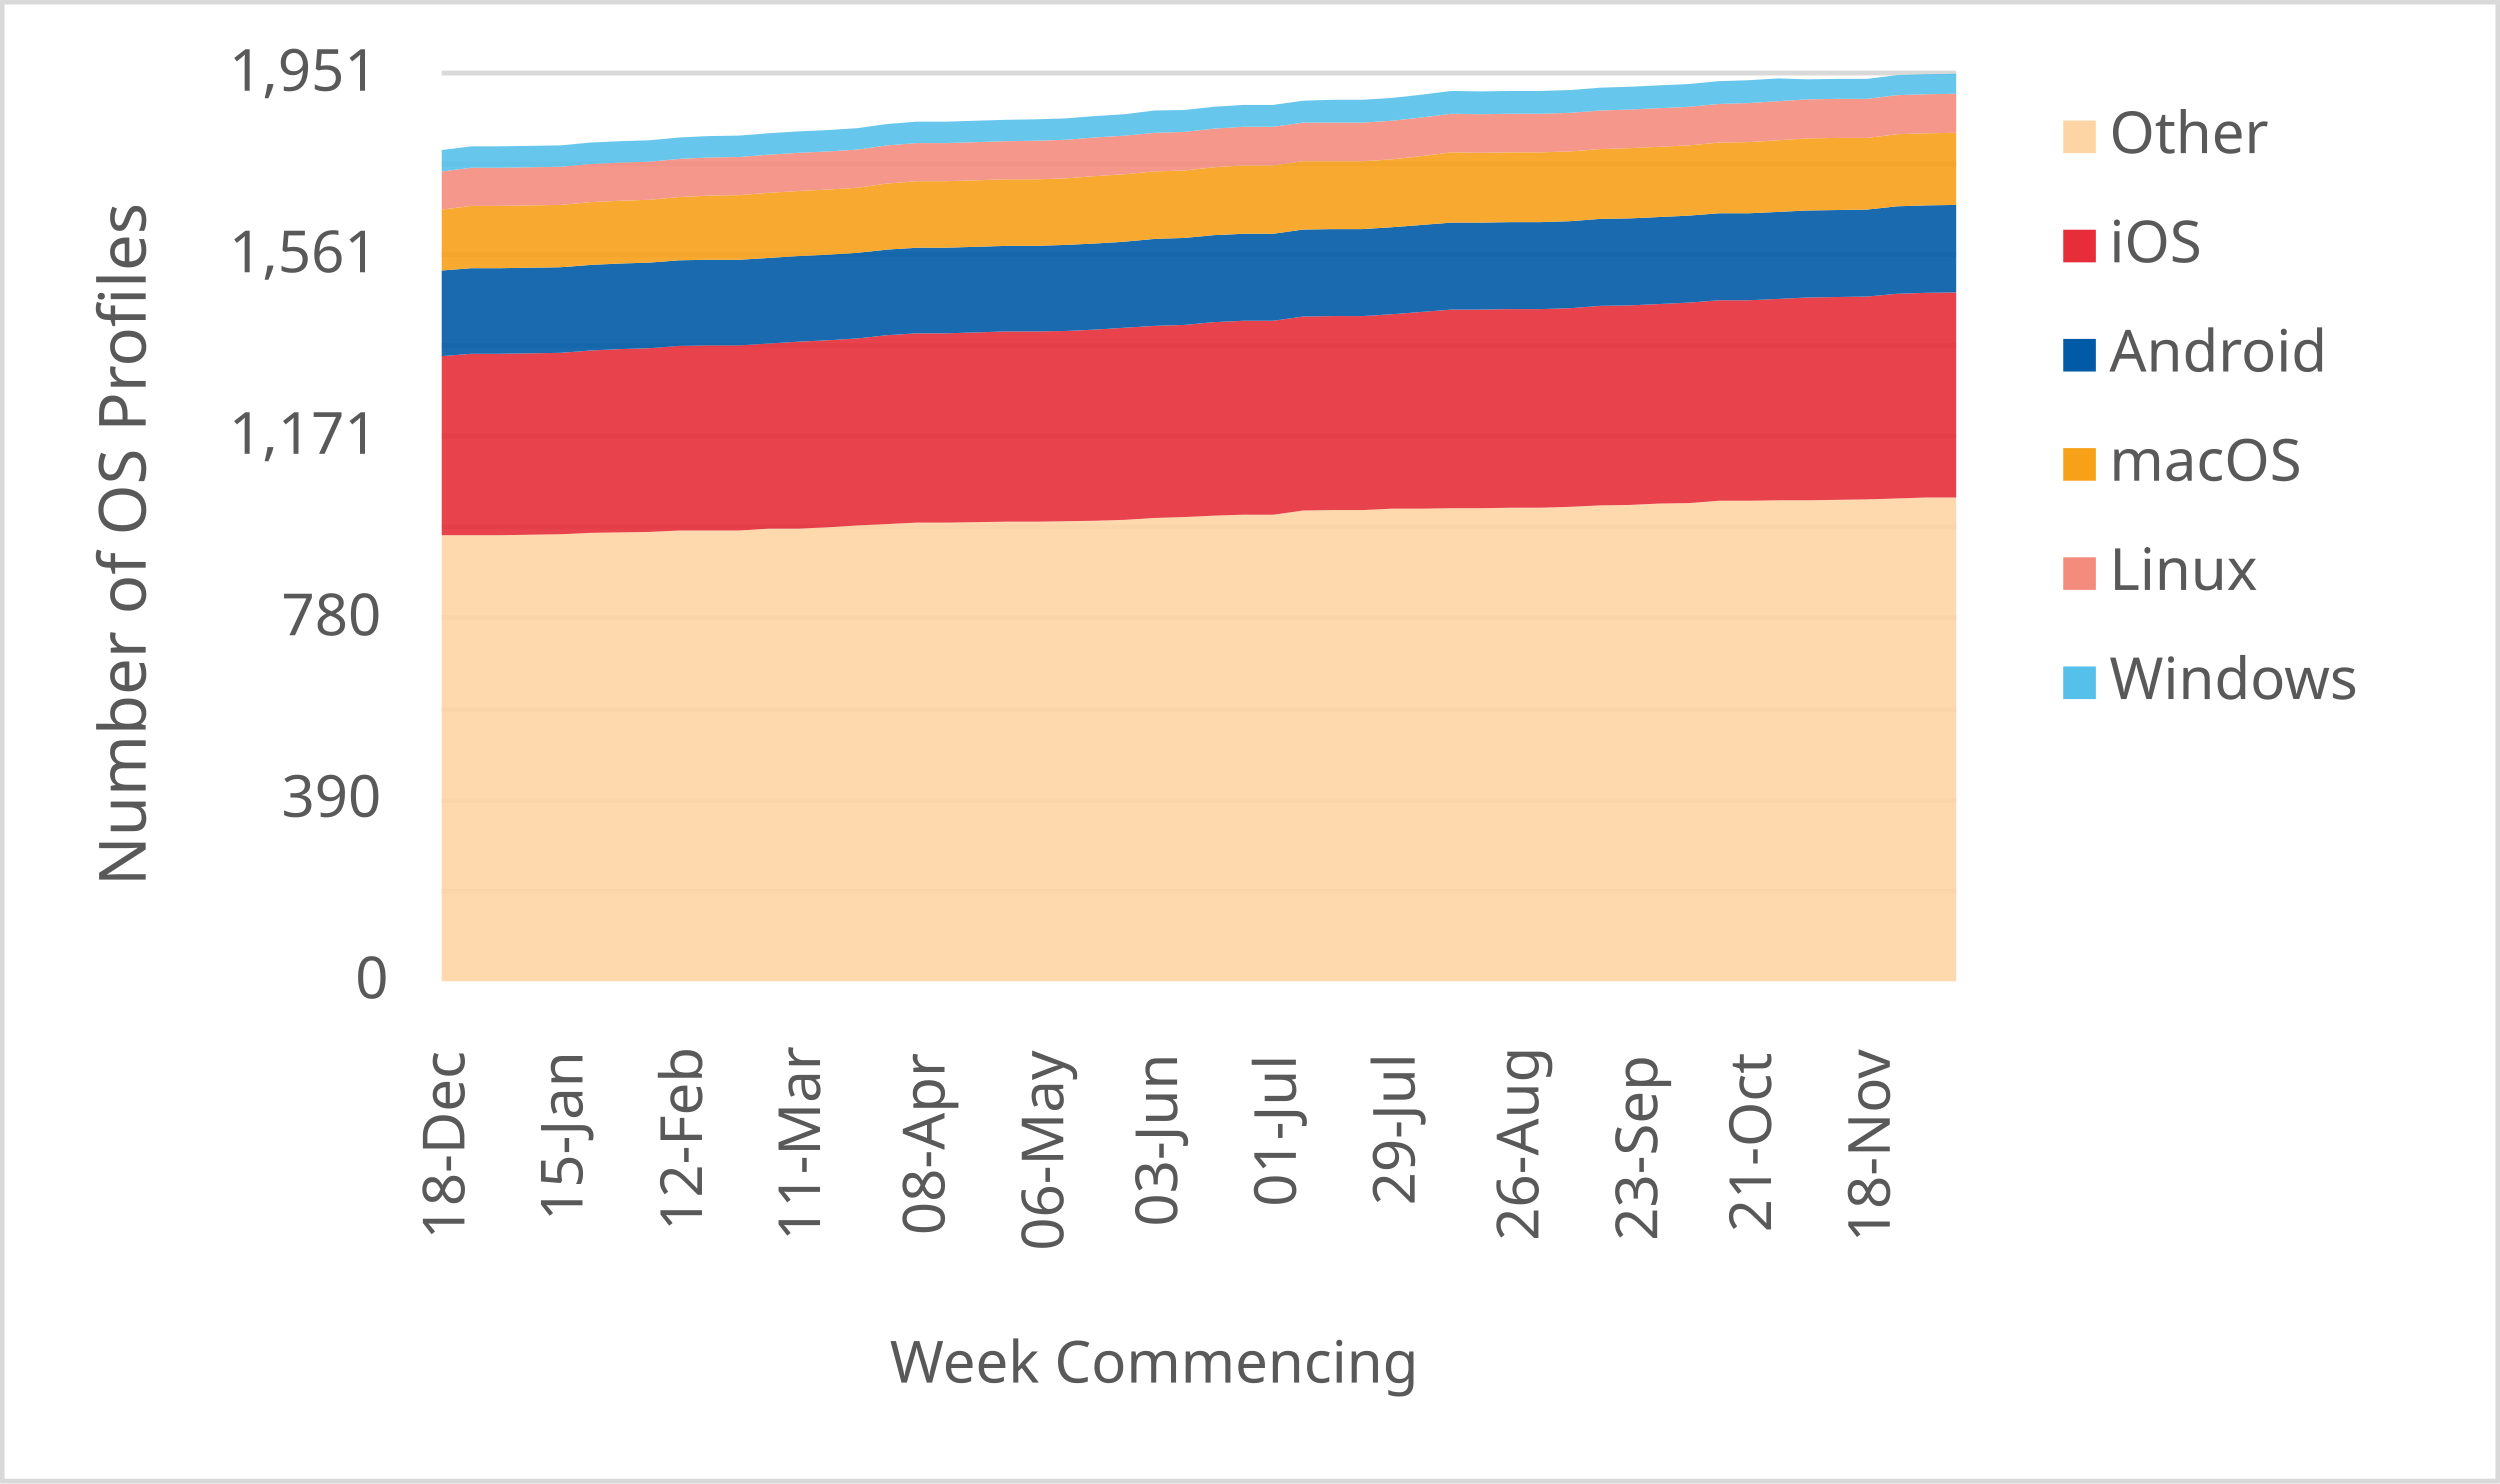
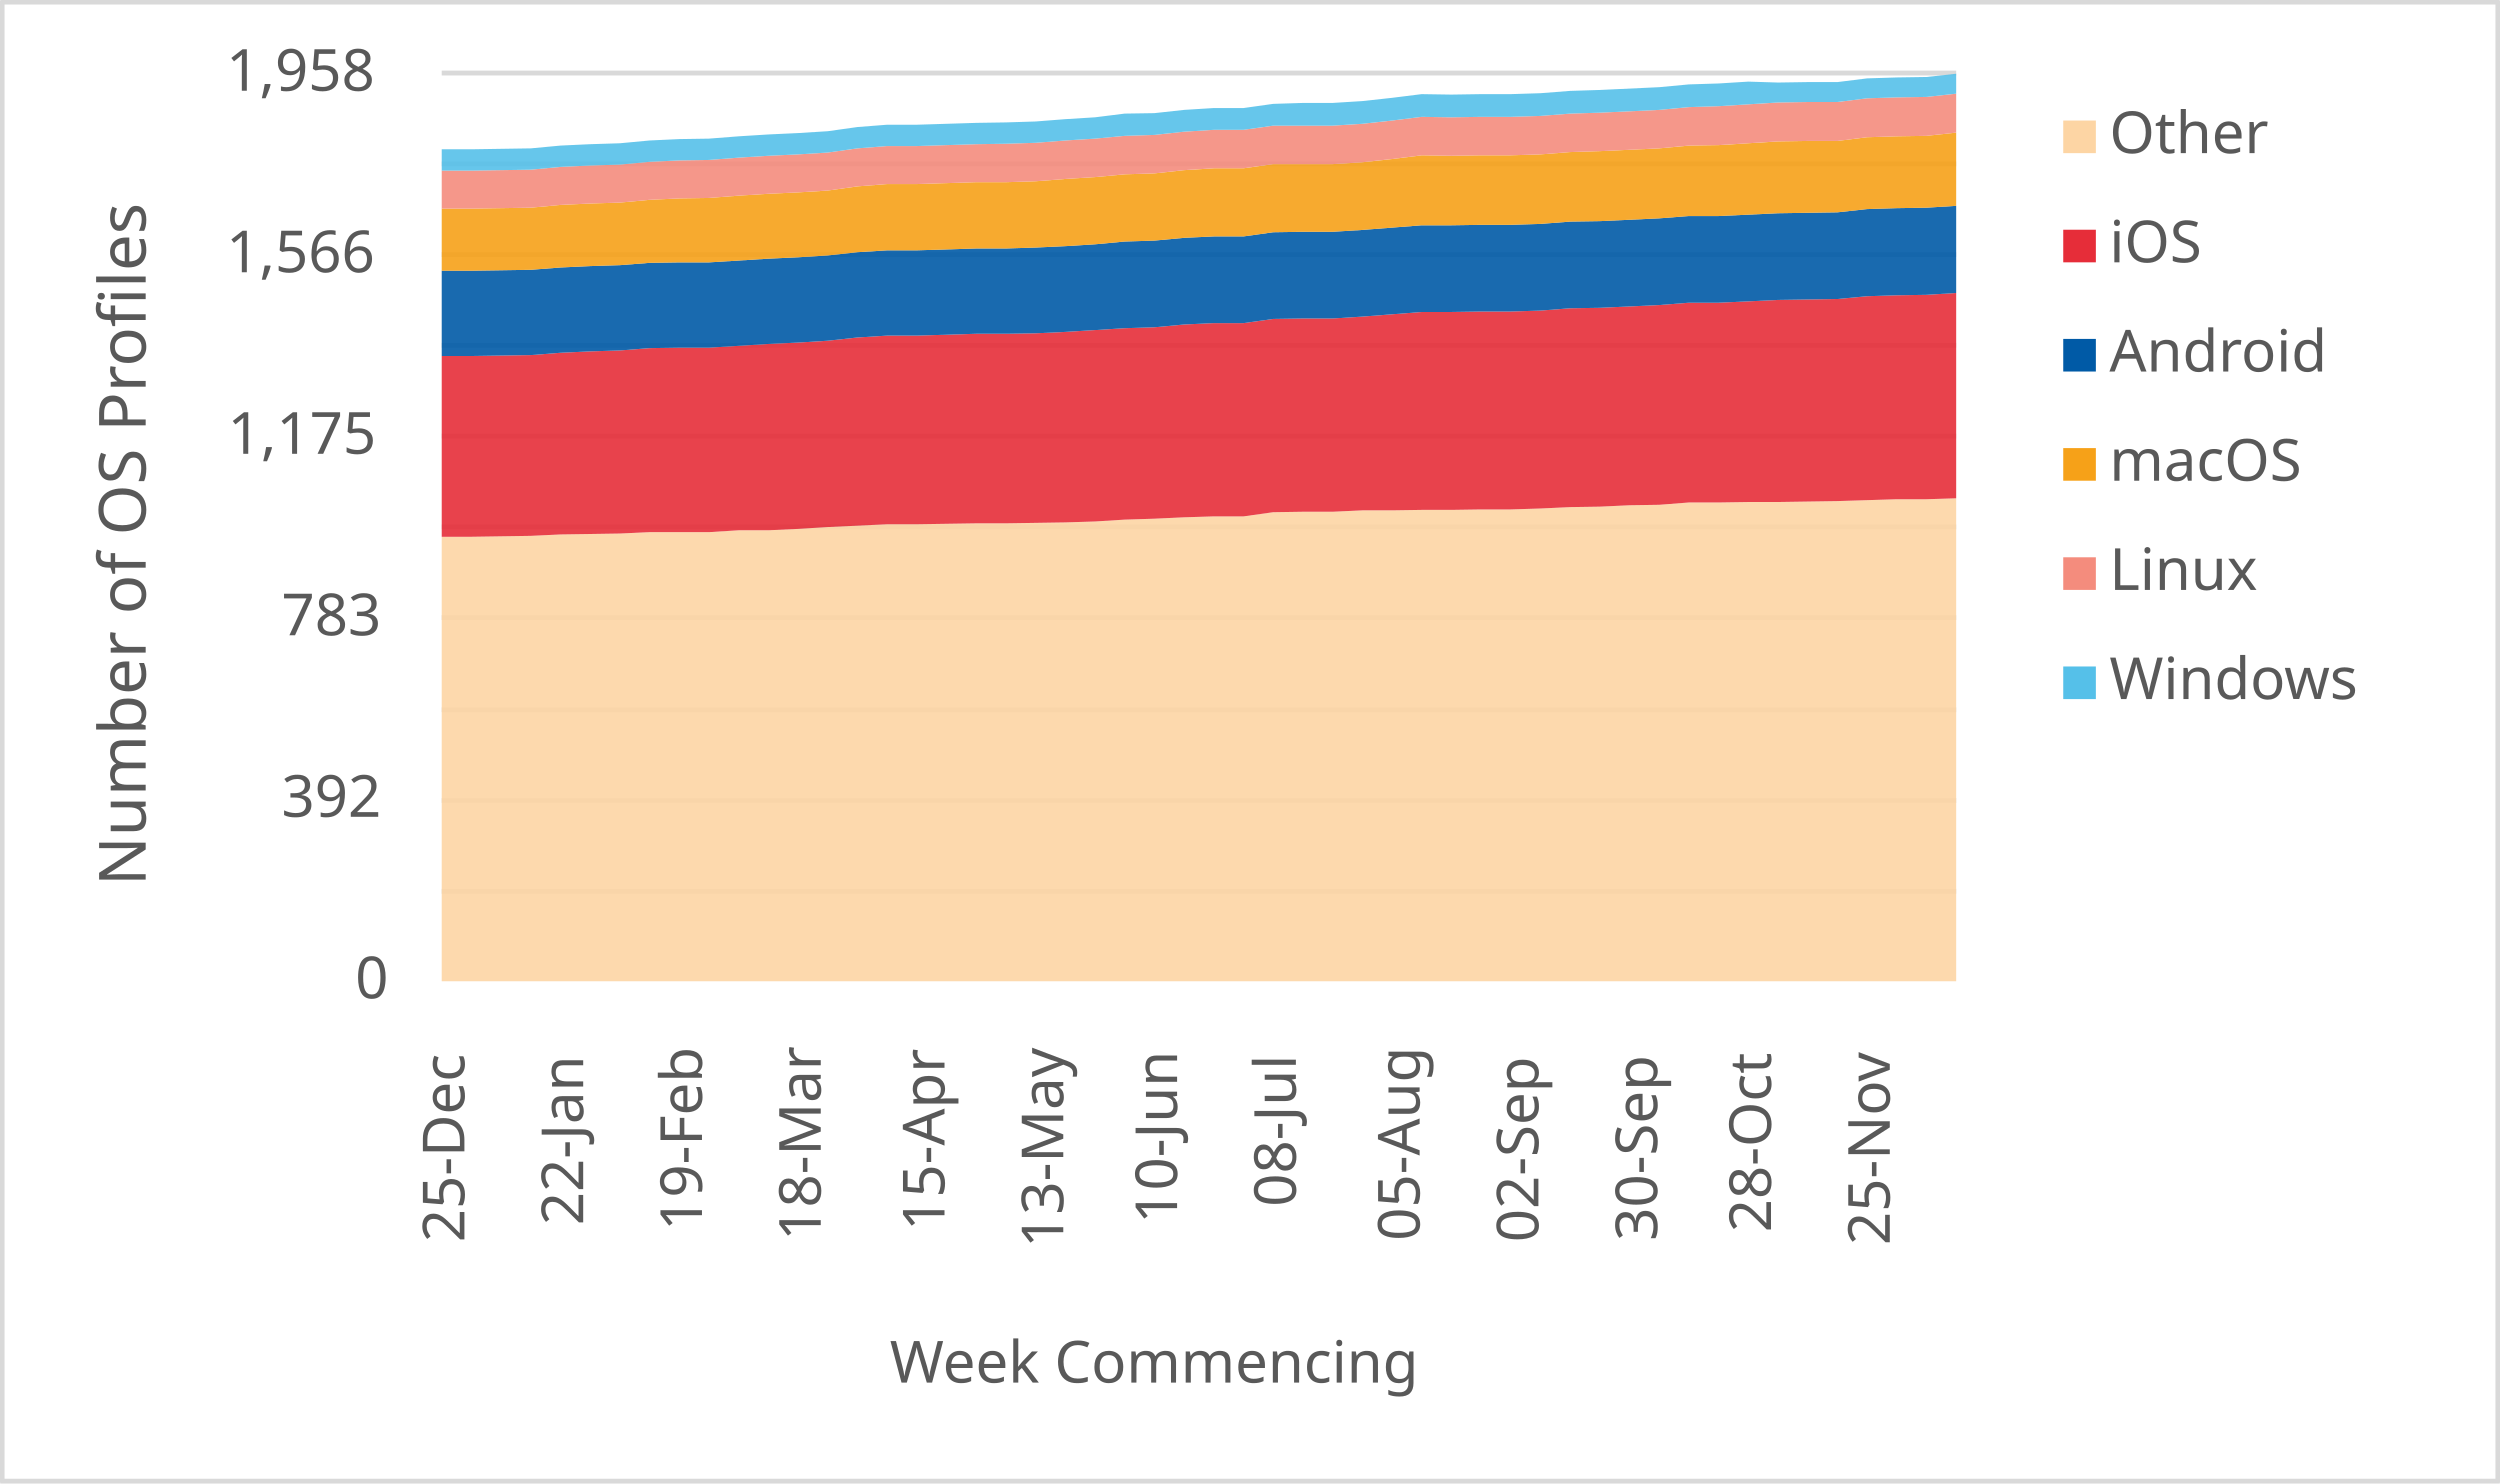
<svg xmlns="http://www.w3.org/2000/svg" width="1763" height="1046" xml:space="preserve" overflow="hidden">
  <defs>
    <clipPath id="clip0">
      <rect x="2917" y="346" width="1763" height="1046" />
    </clipPath>
  </defs>
  <g clip-path="url(#clip0)" transform="translate(-2917 -346)">
    <rect x="2918" y="347" width="1760" height="1043" fill="#FFFFFF" />
    <g>
      <path d="    M3228.5 974.532 4296.5 974.532    M3228.5 910.53 4296.5 910.53    M3228.5 846.528 4296.5 846.528    M3228.5 781.526 4296.5 781.526    M3228.5 717.524 4296.5 717.524    M3228.5 653.522 4296.5 653.522    M3228.5 589.52 4296.5 589.52    M3228.5 525.517 4296.5 525.517    M3228.5 461.515 4296.5 461.515    M3228.5 397.5 4296.5 397.5" stroke="#D9D9D9" stroke-width="3.438" stroke-linejoin="round" stroke-miterlimit="10" fill="none" />
    </g>
    <g>
      <path d="M 1038.5 4296.5 1038.5" stroke="#D9D9D9" stroke-width="3.438" stroke-linejoin="round" stroke-miterlimit="10" fill="none" fill-rule="evenodd" />
    </g>
    <g>
-       <text fill="#595959" font-family="Verdana,sans-serif" font-weight="400" font-size="41" transform="matrix(6.12323e-17 -1 1 6.12323e-17 3244.5 1220)">18-Dec</text>
+       <text fill="#595959" font-family="Verdana,sans-serif" font-weight="400" font-size="41" transform="matrix(6.12323e-17 -1 1 6.12323e-17 3244.5 1222)">25-Dec</text>
    </g>
    <g>
-       <text fill="#595959" font-family="Verdana,sans-serif" font-weight="400" font-size="41" transform="matrix(6.12323e-17 -1 1 6.12323e-17 3327.765 1207)">15-Jan</text>
+       <text fill="#595959" font-family="Verdana,sans-serif" font-weight="400" font-size="41" transform="matrix(6.12323e-17 -1 1 6.12323e-17 3328.265 1210)">22-Jan</text>
    </g>
    <g>
-       <text fill="#595959" font-family="Verdana,sans-serif" font-weight="400" font-size="41" transform="matrix(6.12323e-17 -1 1 6.12323e-17 3412.029 1214)">12-Feb</text>
+       <text fill="#595959" font-family="Verdana,sans-serif" font-weight="400" font-size="41" transform="matrix(6.12323e-17 -1 1 6.12323e-17 3412.029 1214)">19-Feb</text>
    </g>
    <g>
-       <text fill="#595959" font-family="Verdana,sans-serif" font-weight="400" font-size="41" transform="matrix(6.12323e-17 -1 1 6.12323e-17 3495.294 1221)">11-Mar</text>
+       <text fill="#595959" font-family="Verdana,sans-serif" font-weight="400" font-size="41" transform="matrix(6.12323e-17 -1 1 6.12323e-17 3495.794 1221)">18-Mar</text>
    </g>
    <g>
-       <text fill="#595959" font-family="Verdana,sans-serif" font-weight="400" font-size="41" transform="matrix(6.12323e-17 -1 1 6.12323e-17 3583.059 1217)">08-Apr</text>
+       <text fill="#595959" font-family="Verdana,sans-serif" font-weight="400" font-size="41" transform="matrix(6.12323e-17 -1 1 6.12323e-17 3583.059 1214)">15-Apr</text>
    </g>
    <g>
-       <text fill="#595959" font-family="Verdana,sans-serif" font-weight="400" font-size="41" transform="matrix(6.12323e-17 -1 1 6.12323e-17 3666.824 1228)">06-May</text>
+       <text fill="#595959" font-family="Verdana,sans-serif" font-weight="400" font-size="41" transform="matrix(6.12323e-17 -1 1 6.12323e-17 3666.824 1226)">13-May</text>
    </g>
    <g>
-       <text fill="#595959" font-family="Verdana,sans-serif" font-weight="400" font-size="41" transform="matrix(6.12323e-17 -1 1 6.12323e-17 3747.088 1211)">03-Jun</text>
+       <text fill="#595959" font-family="Verdana,sans-serif" font-weight="400" font-size="41" transform="matrix(6.12323e-17 -1 1 6.12323e-17 3747.088 1209)">10-Jun</text>
    </g>
    <g>
-       <text fill="#595959" font-family="Verdana,sans-serif" font-weight="400" font-size="41" transform="matrix(6.12323e-17 -1 1 6.12323e-17 3830.853 1197)">01-Jul</text>
+       <text fill="#595959" font-family="Verdana,sans-serif" font-weight="400" font-size="41" transform="matrix(6.12323e-17 -1 1 6.12323e-17 3830.853 1197)">08-Jul</text>
    </g>
    <g>
-       <text fill="#595959" font-family="Verdana,sans-serif" font-weight="400" font-size="41" transform="matrix(6.12323e-17 -1 1 6.12323e-17 3914.618 1196)">29-Jul</text>
+       <text fill="#595959" font-family="Verdana,sans-serif" font-weight="400" font-size="41" transform="matrix(6.12323e-17 -1 1 6.12323e-17 3918.118 1221)">05-Aug</text>
    </g>
    <g>
-       <text fill="#595959" font-family="Verdana,sans-serif" font-weight="400" font-size="41" transform="matrix(6.12323e-17 -1 1 6.12323e-17 4001.882 1221)">26-Aug</text>
+       <text fill="#595959" font-family="Verdana,sans-serif" font-weight="400" font-size="41" transform="matrix(6.12323e-17 -1 1 6.12323e-17 4001.882 1222)">02-Sep</text>
    </g>
    <g>
-       <text fill="#595959" font-family="Verdana,sans-serif" font-weight="400" font-size="41" transform="matrix(6.12323e-17 -1 1 6.12323e-17 4085.647 1221)">23-Sep</text>
+       <text fill="#595959" font-family="Verdana,sans-serif" font-weight="400" font-size="41" transform="matrix(6.12323e-17 -1 1 6.12323e-17 4085.647 1221)">30-Sep</text>
    </g>
    <g>
-       <text fill="#595959" font-family="Verdana,sans-serif" font-weight="400" font-size="41" transform="matrix(6.12323e-17 -1 1 6.12323e-17 4165.912 1215)">21-Oct</text>
+       <text fill="#595959" font-family="Verdana,sans-serif" font-weight="400" font-size="41" transform="matrix(6.12323e-17 -1 1 6.12323e-17 4165.912 1215)">28-Oct</text>
    </g>
    <g>
-       <text fill="#595959" font-family="Verdana,sans-serif" font-weight="400" font-size="41" transform="matrix(6.12323e-17 -1 1 6.12323e-17 4249.676 1222)">18-Nov</text>
+       <text fill="#595959" font-family="Verdana,sans-serif" font-weight="400" font-size="41" transform="matrix(6.12323e-17 -1 1 6.12323e-17 4249.676 1224)">25-Nov</text>
    </g>
    <g>
      <text fill="#595959" font-family="Verdana,sans-serif" font-weight="400" font-size="41" transform="matrix(1 0 0 1 3167.5 1050)">0</text>
    </g>
    <g>
-       <text fill="#595959" font-family="Verdana,sans-serif" font-weight="400" font-size="41" transform="matrix(1 0 0 1 3115.5 922)">390</text>
+       <text fill="#595959" font-family="Verdana,sans-serif" font-weight="400" font-size="41" transform="matrix(1 0 0 1 3115.5 922)">392</text>
    </g>
    <g>
-       <text fill="#595959" font-family="Verdana,sans-serif" font-weight="400" font-size="41" transform="matrix(1 0 0 1 3115.5 794)">780</text>
+       <text fill="#595959" font-family="Verdana,sans-serif" font-weight="400" font-size="41" transform="matrix(1 0 0 1 3115.5 794)">783</text>
    </g>
    <g>
-       <text fill="#595959" font-family="Verdana,sans-serif" font-weight="400" font-size="41" transform="matrix(1 0 0 1 3078.5 666)">1,171</text>
+       <text fill="#595959" font-family="Verdana,sans-serif" font-weight="400" font-size="41" transform="matrix(1 0 0 1 3077.5 666)">1,175</text>
    </g>
    <g>
-       <text fill="#595959" font-family="Verdana,sans-serif" font-weight="400" font-size="41" transform="matrix(1 0 0 1 3078.5 538)">1,561</text>
+       <text fill="#595959" font-family="Verdana,sans-serif" font-weight="400" font-size="41" transform="matrix(1 0 0 1 3076.5 538)">1,566</text>
    </g>
    <g>
-       <text fill="#595959" font-family="Verdana,sans-serif" font-weight="400" font-size="41" transform="matrix(1 0 0 1 3078.5 410)">1,951</text>
+       <text fill="#595959" font-family="Verdana,sans-serif" font-weight="400" font-size="41" transform="matrix(1 0 0 1 3076.5 410)">1,958</text>
    </g>
    <g>
      <text fill="#595959" font-family="Verdana,sans-serif" font-weight="400" font-size="41" transform="matrix(1 0 0 1 3544.5 1321)">Week Commencing</text>
    </g>
    <g>
      <text fill="#595959" font-family="Verdana,sans-serif" font-weight="400" font-size="46" transform="matrix(6.12323e-17 -1 1 6.12323e-17 3019.73 970.75)">Number of OS Profiles</text>
    </g>
    <rect x="2918.5" y="347.5" width="1760" height="1043" stroke="#D9D9D9" stroke-width="3.438" stroke-linejoin="round" stroke-miterlimit="10" fill="none" />
    <g>
-       <path d="M3228.5 1038 3249.441 1038 3270.382 1038 3291.324 1038 3312.265 1038 3333.206 1038 3354.147 1038 3375.088 1038 3396.029 1038 3416.971 1038 3437.912 1038 3458.853 1038 3479.794 1038 3500.735 1038 3521.676 1038 3542.618 1038 3563.559 1038 3584.5 1038 3605.441 1038 3626.382 1038 3647.324 1038 3668.265 1038 3689.206 1038 3710.147 1038 3731.088 1038 3752.029 1038 3772.971 1038 3793.912 1038 3814.853 1038 3835.794 1038 3856.735 1038 3877.676 1038 3898.618 1038 3919.559 1038 3940.5 1038 3961.441 1038 3982.382 1038 4003.324 1038 4024.265 1038 4045.206 1038 4066.147 1038 4087.088 1038 4108.029 1038 4128.971 1038 4149.912 1038 4170.853 1038 4191.794 1038 4212.735 1038 4233.676 1038 4254.618 1038 4275.559 1038 4296.5 1038 4296.5 696.842 4275.559 696.842 4254.618 697.498 4233.676 698.154 4212.735 698.482 4191.794 698.81 4170.853 698.81 4149.912 699.138 4128.971 699.138 4108.029 700.778 4087.088 701.106 4066.147 702.09 4045.206 702.418 4024.265 703.402 4003.324 704.058 3982.382 704.058 3961.441 704.386 3940.5 704.386 3919.559 704.715 3898.618 704.715 3877.676 705.699 3856.735 705.699 3835.794 706.027 3814.853 708.979 3793.912 708.979 3772.971 709.635 3752.029 710.619 3731.088 711.275 3710.147 712.587 3689.206 713.243 3668.265 713.572 3647.324 713.9 3626.382 713.9 3605.441 714.228 3584.5 714.556 3563.559 714.556 3542.618 715.54 3521.676 716.524 3500.735 717.836 3479.794 718.82 3458.853 718.82 3437.912 720.132 3416.971 720.132 3396.029 720.132 3375.088 721.116 3354.147 721.444 3333.206 721.772 3312.265 722.757 3291.324 723.085 3270.382 723.413 3249.441 723.413 3228.5 723.413 3228.5 1038Z" fill="#fdd5a4" opacity="0.9" />
+       <path d="M3228.5 1038 3249.441 1038 3270.382 1038 3291.324 1038 3312.265 1038 3333.206 1038 3354.147 1038 3375.088 1038 3396.029 1038 3416.971 1038 3437.912 1038 3458.853 1038 3479.794 1038 3500.735 1038 3521.676 1038 3542.618 1038 3563.559 1038 3584.5 1038 3605.441 1038 3626.382 1038 3647.324 1038 3668.265 1038 3689.206 1038 3710.147 1038 3731.088 1038 3752.029 1038 3772.971 1038 3793.912 1038 3814.853 1038 3835.794 1038 3856.735 1038 3877.676 1038 3898.618 1038 3919.559 1038 3940.5 1038 3961.441 1038 3982.382 1038 4003.324 1038 4024.265 1038 4045.206 1038 4066.147 1038 4087.088 1038 4108.029 1038 4128.971 1038 4149.912 1038 4170.853 1038 4191.794 1038 4212.735 1038 4233.676 1038 4254.618 1038 4275.559 1038 4296.5 1038 4296.5 697.408 4275.559 698.061 4254.618 698.061 4233.676 698.715 4212.735 699.369 4191.794 699.696 4170.853 700.022 4149.912 700.022 4128.971 700.349 4108.029 700.349 4087.088 701.984 4066.147 702.311 4045.206 703.291 4024.265 703.618 4003.324 704.599 3982.382 705.252 3961.441 705.252 3940.5 705.579 3919.559 705.579 3898.618 705.906 3877.676 705.906 3856.735 706.887 3835.794 706.887 3814.853 707.213 3793.912 710.155 3772.971 710.155 3752.029 710.809 3731.088 711.79 3710.147 712.443 3689.206 713.751 3668.265 714.404 3647.324 714.731 3626.382 715.058 3605.441 715.058 3584.5 715.385 3563.559 715.712 3542.618 715.712 3521.676 716.693 3500.735 717.673 3479.794 718.981 3458.853 719.961 3437.912 719.961 3416.971 721.269 3396.029 721.269 3375.088 721.269 3354.147 722.249 3333.206 722.576 3312.265 722.903 3291.324 723.884 3270.382 724.21 3249.441 724.537 3228.5 724.537 3228.5 1038Z" fill="#fdd5a4" opacity="0.9" />
    </g>
    <g>
-       <path d="M3228.5 723.413 3249.441 723.413 3270.382 723.413 3291.324 723.085 3312.265 722.757 3333.206 721.772 3354.147 721.444 3375.088 721.116 3396.029 720.132 3416.971 720.132 3437.912 720.132 3458.853 718.82 3479.794 718.82 3500.735 717.836 3521.676 716.524 3542.618 715.54 3563.559 714.556 3584.5 714.556 3605.441 714.228 3626.382 713.9 3647.324 713.9 3668.265 713.572 3689.206 713.243 3710.147 712.587 3731.088 711.275 3752.029 710.619 3772.971 709.635 3793.912 708.979 3814.853 708.979 3835.794 706.027 3856.735 705.699 3877.676 705.699 3898.618 704.715 3919.559 704.715 3940.5 704.386 3961.441 704.386 3982.382 704.058 4003.324 704.058 4024.265 703.402 4045.206 702.418 4066.147 702.09 4087.088 701.106 4108.029 700.778 4128.971 699.138 4149.912 699.138 4170.853 698.81 4191.794 698.81 4212.735 698.482 4233.676 698.154 4254.618 697.498 4275.559 696.842 4296.5 696.842 4296.5 552.177 4275.559 552.505 4254.618 553.161 4233.676 555.13 4212.735 555.458 4191.794 555.786 4170.853 556.77 4149.912 557.754 4128.971 557.754 4108.029 559.394 4087.088 560.378 4066.147 561.362 4045.206 561.69 4024.265 563.331 4003.324 563.987 3982.382 563.987 3961.441 564.315 3940.5 564.315 3919.559 565.955 3898.618 567.595 3877.676 568.907 3856.735 568.907 3835.794 569.235 3814.853 572.188 3793.912 572.188 3772.971 573.172 3752.029 575.14 3731.088 575.796 3710.147 577.108 3689.206 578.42 3668.265 579.404 3647.324 579.732 3626.382 579.732 3605.441 580.389 3584.5 581.045 3563.559 581.045 3542.618 582.357 3521.676 584.653 3500.735 585.965 3479.794 586.949 3458.853 588.261 3437.912 589.574 3416.971 589.574 3396.029 589.902 3375.088 591.542 3354.147 592.198 3333.206 593.182 3312.265 594.822 3291.324 595.15 3270.382 595.478 3249.441 595.478 3228.5 597.118 3228.5 723.413Z" fill="#e62d39" opacity="0.9" />
+       <path d="M3228.5 724.537 3249.441 724.537 3270.382 724.21 3291.324 723.884 3312.265 722.903 3333.206 722.576 3354.147 722.249 3375.088 721.269 3396.029 721.269 3416.971 721.269 3437.912 719.961 3458.853 719.961 3479.794 718.981 3500.735 717.673 3521.676 716.693 3542.618 715.712 3563.559 715.712 3584.5 715.385 3605.441 715.058 3626.382 715.058 3647.324 714.731 3668.265 714.404 3689.206 713.751 3710.147 712.443 3731.088 711.79 3752.029 710.809 3772.971 710.155 3793.912 710.155 3814.853 707.213 3835.794 706.887 3856.735 706.887 3877.676 705.906 3898.618 705.906 3919.559 705.579 3940.5 705.579 3961.441 705.252 3982.382 705.252 4003.324 704.599 4024.265 703.618 4045.206 703.291 4066.147 702.311 4087.088 701.984 4108.029 700.349 4128.971 700.349 4149.912 700.022 4170.853 700.022 4191.794 699.696 4212.735 699.369 4233.676 698.715 4254.618 698.061 4275.559 698.061 4296.5 697.408 4296.5 552.607 4275.559 553.914 4254.618 554.241 4233.676 554.895 4212.735 556.856 4191.794 557.183 4170.853 557.51 4149.912 558.49 4128.971 559.471 4108.029 559.471 4087.088 561.105 4066.147 562.086 4045.206 563.066 4024.265 563.393 4003.324 565.028 3982.382 565.681 3961.441 565.681 3940.5 566.008 3919.559 566.008 3898.618 567.642 3877.676 569.277 3856.735 570.584 3835.794 570.584 3814.853 570.911 3793.912 573.853 3772.971 573.853 3752.029 574.834 3731.088 576.795 3710.147 577.448 3689.206 578.756 3668.265 580.063 3647.324 581.044 3626.382 581.371 3605.441 581.371 3584.5 582.025 3563.559 582.678 3542.618 582.678 3521.676 583.986 3500.735 586.274 3479.794 587.581 3458.853 588.562 3437.912 589.869 3416.971 591.177 3396.029 591.177 3375.088 591.504 3354.147 593.138 3333.206 593.792 3312.265 594.772 3291.324 596.407 3270.382 596.733 3249.441 597.06 3228.5 597.06 3228.5 724.537Z" fill="#e62d39" opacity="0.9" />
    </g>
    <g>
-       <path d="M3228.5 597.118 3249.441 595.478 3270.382 595.478 3291.324 595.15 3312.265 594.822 3333.206 593.182 3354.147 592.198 3375.088 591.542 3396.029 589.902 3416.971 589.574 3437.912 589.574 3458.853 588.261 3479.794 586.949 3500.735 585.965 3521.676 584.653 3542.618 582.357 3563.559 581.045 3584.5 581.045 3605.441 580.389 3626.382 579.732 3647.324 579.732 3668.265 579.404 3689.206 578.42 3710.147 577.108 3731.088 575.796 3752.029 575.14 3772.971 573.172 3793.912 572.188 3814.853 572.188 3835.794 569.235 3856.735 568.907 3877.676 568.907 3898.618 567.595 3919.559 565.955 3940.5 564.315 3961.441 564.315 3982.382 563.987 4003.324 563.987 4024.265 563.331 4045.206 561.69 4066.147 561.362 4087.088 560.378 4108.029 559.394 4128.971 557.754 4149.912 557.754 4170.853 556.77 4191.794 555.786 4212.735 555.458 4233.676 555.13 4254.618 553.161 4275.559 552.505 4296.5 552.177 4296.5 490.506 4275.559 490.834 4254.618 491.491 4233.676 493.787 4212.735 494.115 4191.794 494.443 4170.853 495.427 4149.912 496.411 4128.971 496.411 4108.029 498.051 4087.088 499.035 4066.147 500.019 4045.206 500.348 4024.265 501.988 4003.324 502.644 3982.382 502.644 3961.441 502.972 3940.5 502.972 3919.559 504.612 3898.618 506.252 3877.676 507.564 3856.735 507.564 3835.794 507.892 3814.853 510.845 3793.912 510.845 3772.971 511.829 3752.029 513.797 3731.088 514.453 3710.147 516.421 3689.206 517.733 3668.265 518.718 3647.324 519.374 3626.382 519.374 3605.441 520.03 3584.5 520.686 3563.559 520.686 3542.618 521.998 3521.676 524.294 3500.735 525.606 3479.794 526.59 3458.853 527.903 3437.912 529.215 3416.971 529.215 3396.029 529.543 3375.088 531.183 3354.147 531.839 3333.206 532.823 3312.265 534.463 3291.324 534.791 3270.382 535.119 3249.441 535.119 3228.5 536.76 3228.5 597.118Z" fill="#005aa6" opacity="0.9" />
+       <path d="M3228.5 597.06 3249.441 597.06 3270.382 596.733 3291.324 596.407 3312.265 594.772 3333.206 593.792 3354.147 593.138 3375.088 591.504 3396.029 591.177 3416.971 591.177 3437.912 589.869 3458.853 588.562 3479.794 587.581 3500.735 586.274 3521.676 583.986 3542.618 582.678 3563.559 582.678 3584.5 582.025 3605.441 581.371 3626.382 581.371 3647.324 581.044 3668.265 580.063 3689.206 578.756 3710.147 577.448 3731.088 576.795 3752.029 574.834 3772.971 573.853 3793.912 573.853 3814.853 570.911 3835.794 570.584 3856.735 570.584 3877.676 569.277 3898.618 567.642 3919.559 566.008 3940.5 566.008 3961.441 565.681 3982.382 565.681 4003.324 565.028 4024.265 563.393 4045.206 563.066 4066.147 562.086 4087.088 561.105 4108.029 559.471 4128.971 559.471 4149.912 558.49 4170.853 557.51 4191.794 557.183 4212.735 556.856 4233.676 554.895 4254.618 554.241 4275.559 553.914 4296.5 552.607 4296.5 491.156 4275.559 492.464 4254.618 492.791 4233.676 493.444 4212.735 495.732 4191.794 496.059 4170.853 496.386 4149.912 497.367 4128.971 498.347 4108.029 498.347 4087.088 499.982 4066.147 500.962 4045.206 501.943 4024.265 502.27 4003.324 503.904 3982.382 504.558 3961.441 504.558 3940.5 504.885 3919.559 504.885 3898.618 506.519 3877.676 508.153 3856.735 509.461 3835.794 509.461 3814.853 509.788 3793.912 512.729 3772.971 512.729 3752.029 513.71 3731.088 515.671 3710.147 516.325 3689.206 518.286 3668.265 519.593 3647.324 520.574 3626.382 521.228 3605.441 521.228 3584.5 521.882 3563.559 522.535 3542.618 522.535 3521.676 523.843 3500.735 526.131 3479.794 527.438 3458.853 528.419 3437.912 529.726 3416.971 531.034 3396.029 531.034 3375.088 531.361 3354.147 532.995 3333.206 533.649 3312.265 534.629 3291.324 536.264 3270.382 536.59 3249.441 536.917 3228.5 536.917 3228.5 597.06Z" fill="#005aa6" opacity="0.9" />
    </g>
    <g>
-       <path d="M3228.5 536.76 3249.441 535.119 3270.382 535.119 3291.324 534.791 3312.265 534.463 3333.206 532.823 3354.147 531.839 3375.088 531.183 3396.029 529.543 3416.971 529.215 3437.912 529.215 3458.853 527.903 3479.794 526.59 3500.735 525.606 3521.676 524.294 3542.618 521.998 3563.559 520.686 3584.5 520.686 3605.441 520.03 3626.382 519.374 3647.324 519.374 3668.265 518.718 3689.206 517.733 3710.147 516.421 3731.088 514.453 3752.029 513.797 3772.971 511.829 3793.912 510.845 3814.853 510.845 3835.794 507.892 3856.735 507.564 3877.676 507.564 3898.618 506.252 3919.559 504.612 3940.5 502.972 3961.441 502.972 3982.382 502.644 4003.324 502.644 4024.265 501.988 4045.206 500.348 4066.147 500.019 4087.088 499.035 4108.029 498.051 4128.971 496.411 4149.912 496.411 4170.853 495.427 4191.794 494.443 4212.735 494.115 4233.676 493.787 4254.618 491.491 4275.559 490.834 4296.5 490.506 4296.5 439.661 4275.559 439.989 4254.618 440.645 4233.676 443.269 4212.735 443.269 4191.794 443.597 4170.853 444.909 4149.912 446.221 4128.971 446.549 4108.029 448.518 4087.088 449.502 4066.147 450.486 4045.206 451.142 4024.265 452.782 4003.324 453.438 3982.382 453.438 3961.441 453.766 3940.5 453.438 3919.559 456.063 3898.618 458.359 3877.676 459.671 3856.735 459.671 3835.794 459.671 3814.853 462.623 3793.912 462.623 3772.971 463.935 3752.029 466.232 3731.088 466.888 3710.147 468.856 3689.206 470.168 3668.265 471.808 3647.324 472.464 3626.382 472.464 3605.441 473.12 3584.5 473.777 3563.559 473.777 3542.618 475.417 3521.676 478.369 3500.735 479.681 3479.794 480.665 3458.853 481.977 3437.912 483.618 3416.971 483.946 3396.029 484.93 3375.088 486.898 3354.147 487.554 3333.206 488.538 3312.265 490.506 3291.324 490.834 3270.382 491.162 3249.441 491.162 3228.5 493.787 3228.5 536.76Z" fill="#f6a118" opacity="0.9" />
+       <path d="M3228.5 536.917 3249.441 536.917 3270.382 536.59 3291.324 536.264 3312.265 534.629 3333.206 533.649 3354.147 532.995 3375.088 531.361 3396.029 531.034 3416.971 531.034 3437.912 529.726 3458.853 528.419 3479.794 527.438 3500.735 526.131 3521.676 523.843 3542.618 522.535 3563.559 522.535 3584.5 521.882 3605.441 521.228 3626.382 521.228 3647.324 520.574 3668.265 519.593 3689.206 518.286 3710.147 516.325 3731.088 515.671 3752.029 513.71 3772.971 512.729 3793.912 512.729 3814.853 509.788 3835.794 509.461 3856.735 509.461 3877.676 508.153 3898.618 506.519 3919.559 504.885 3940.5 504.885 3961.441 504.558 3982.382 504.558 4003.324 503.904 4024.265 502.27 4045.206 501.943 4066.147 500.962 4087.088 499.982 4108.029 498.347 4128.971 498.347 4149.912 497.367 4170.853 496.386 4191.794 496.059 4212.735 495.732 4233.676 493.444 4254.618 492.791 4275.559 492.464 4296.5 491.156 4296.5 439.512 4275.559 441.8 4254.618 442.127 4233.676 442.78 4212.735 445.395 4191.794 445.395 4170.853 445.722 4149.912 447.03 4128.971 448.337 4108.029 448.664 4087.088 450.625 4066.147 451.606 4045.206 452.586 4024.265 453.24 4003.324 454.874 3982.382 455.528 3961.441 455.528 3940.5 455.855 3919.559 455.528 3898.618 458.143 3877.676 460.431 3856.735 461.739 3835.794 461.739 3814.853 461.739 3793.912 464.68 3772.971 464.68 3752.029 465.988 3731.088 468.276 3710.147 468.93 3689.206 470.891 3668.265 472.198 3647.324 473.832 3626.382 474.486 3605.441 474.486 3584.5 475.14 3563.559 475.794 3542.618 475.794 3521.676 477.428 3500.735 480.37 3479.794 481.677 3458.853 482.658 3437.912 483.965 3416.971 485.6 3396.029 485.926 3375.088 486.907 3354.147 488.868 3333.206 489.522 3312.265 490.503 3291.324 492.464 3270.382 492.791 3249.441 493.117 3228.5 493.117 3228.5 536.917Z" fill="#f6a118" opacity="0.9" />
    </g>
    <g>
-       <path d="M3228.5 493.787 3249.441 491.162 3270.382 491.162 3291.324 490.834 3312.265 490.506 3333.206 488.538 3354.147 487.554 3375.088 486.898 3396.029 484.93 3416.971 483.946 3437.912 483.618 3458.853 481.977 3479.794 480.665 3500.735 479.681 3521.676 478.369 3542.618 475.417 3563.559 473.777 3584.5 473.777 3605.441 473.12 3626.382 472.464 3647.324 472.464 3668.265 471.808 3689.206 470.168 3710.147 468.856 3731.088 466.888 3752.029 466.232 3772.971 463.935 3793.912 462.623 3814.853 462.623 3835.794 459.671 3856.735 459.671 3877.676 459.671 3898.618 458.359 3919.559 456.063 3940.5 453.438 3961.441 453.766 3982.382 453.438 4003.324 453.438 4024.265 452.782 4045.206 451.142 4066.147 450.486 4087.088 449.502 4108.029 448.518 4128.971 446.549 4149.912 446.221 4170.853 444.909 4191.794 443.597 4212.735 443.269 4233.676 443.269 4254.618 440.645 4275.559 439.989 4296.5 439.661 4296.5 412.106 4275.559 412.434 4254.618 413.09 4233.676 415.714 4212.735 415.714 4191.794 416.042 4170.853 417.354 4149.912 418.666 4128.971 419.322 4108.029 421.291 4087.088 422.275 4066.147 423.259 4045.206 423.915 4024.265 425.555 4003.324 426.211 3982.382 426.211 3961.441 426.539 3940.5 426.211 3919.559 428.835 3898.618 431.132 3877.676 432.444 3856.735 432.444 3835.794 432.444 3814.853 435.396 3793.912 435.396 3772.971 436.708 3752.029 439.005 3731.088 439.661 3710.147 441.629 3689.206 442.941 3668.265 444.581 3647.324 445.237 3626.382 445.565 3605.441 446.221 3584.5 446.877 3563.559 446.877 3542.618 448.518 3521.676 451.47 3500.735 452.782 3479.794 453.766 3458.853 455.078 3437.912 456.719 3416.971 457.047 3396.029 458.031 3375.088 459.999 3354.147 460.655 3333.206 461.639 3312.265 463.607 3291.324 463.935 3270.382 464.263 3249.441 464.263 3228.5 466.888 3228.5 493.787Z" fill="#f48c7d" opacity="0.9" />
+       <path d="M3228.5 493.117 3249.441 493.117 3270.382 492.791 3291.324 492.464 3312.265 490.503 3333.206 489.522 3354.147 488.868 3375.088 486.907 3396.029 485.926 3416.971 485.6 3437.912 483.965 3458.853 482.658 3479.794 481.677 3500.735 480.37 3521.676 477.428 3542.618 475.794 3563.559 475.794 3584.5 475.14 3605.441 474.486 3626.382 474.486 3647.324 473.832 3668.265 472.198 3689.206 470.891 3710.147 468.93 3731.088 468.276 3752.029 465.988 3772.971 464.68 3793.912 464.68 3814.853 461.739 3835.794 461.739 3856.735 461.739 3877.676 460.431 3898.618 458.143 3919.559 455.528 3940.5 455.855 3961.441 455.528 3982.382 455.528 4003.324 454.874 4024.265 453.24 4045.206 452.586 4066.147 451.606 4087.088 450.625 4108.029 448.664 4128.971 448.337 4149.912 447.03 4170.853 445.722 4191.794 445.395 4212.735 445.395 4233.676 442.78 4254.618 442.127 4275.559 441.8 4296.5 439.512 4296.5 412.055 4275.559 414.343 4254.618 414.67 4233.676 415.324 4212.735 417.939 4191.794 417.939 4170.853 418.266 4149.912 419.573 4128.971 420.88 4108.029 421.534 4087.088 423.495 4066.147 424.476 4045.206 425.457 4024.265 426.11 4003.324 427.745 3982.382 428.398 3961.441 428.398 3940.5 428.725 3919.559 428.398 3898.618 431.013 3877.676 433.301 3856.735 434.609 3835.794 434.609 3814.853 434.609 3793.912 437.551 3772.971 437.551 3752.029 438.858 3731.088 441.146 3710.147 441.8 3689.206 443.761 3668.265 445.068 3647.324 446.703 3626.382 447.356 3605.441 447.683 3584.5 448.337 3563.559 448.991 3542.618 448.991 3521.676 450.625 3500.735 453.567 3479.794 454.874 3458.853 455.855 3437.912 457.162 3416.971 458.797 3396.029 459.124 3375.088 460.104 3354.147 462.065 3333.206 462.719 3312.265 463.7 3291.324 465.661 3270.382 465.988 3249.441 466.315 3228.5 466.315 3228.5 493.117Z" fill="#f48c7d" opacity="0.9" />
    </g>
    <g>
-       <path d="M3228.5 466.888 3249.441 464.263 3270.382 464.263 3291.324 463.935 3312.265 463.607 3333.206 461.639 3354.147 460.655 3375.088 459.999 3396.029 458.031 3416.971 457.047 3437.912 456.719 3458.853 455.078 3479.794 453.766 3500.735 452.782 3521.676 451.47 3542.618 448.518 3563.559 446.877 3584.5 446.877 3605.441 446.221 3626.382 445.565 3647.324 445.237 3668.265 444.581 3689.206 442.941 3710.147 441.629 3731.088 439.661 3752.029 439.005 3772.971 436.708 3793.912 435.396 3814.853 435.396 3835.794 432.444 3856.735 432.444 3877.676 432.444 3898.618 431.132 3919.559 428.835 3940.5 426.211 3961.441 426.539 3982.382 426.211 4003.324 426.211 4024.265 425.555 4045.206 423.915 4066.147 423.259 4087.088 422.275 4108.029 421.291 4128.971 419.322 4149.912 418.666 4170.853 417.354 4191.794 416.042 4212.735 415.714 4233.676 415.714 4254.618 413.09 4275.559 412.434 4296.5 412.106 4296.5 398 4275.559 398.328 4254.618 398.984 4233.676 401.608 4212.735 401.608 4191.794 401.936 4170.853 401.28 4149.912 402.593 4128.971 403.249 4108.029 405.217 4087.088 406.201 4066.147 407.185 4045.206 407.841 4024.265 409.481 4003.324 410.137 3982.382 410.137 3961.441 410.465 3940.5 410.137 3919.559 412.762 3898.618 415.058 3877.676 416.37 3856.735 416.37 3835.794 417.026 3814.853 419.978 3793.912 419.978 3772.971 421.291 3752.029 423.587 3731.088 423.915 3710.147 426.539 3689.206 427.851 3668.265 429.492 3647.324 430.148 3626.382 430.476 3605.441 431.132 3584.5 431.788 3563.559 431.788 3542.618 433.428 3521.676 436.38 3500.735 437.692 3479.794 438.677 3458.853 439.989 3437.912 441.629 3416.971 441.957 3396.029 442.941 3375.088 444.909 3354.147 445.565 3333.206 446.549 3312.265 448.518 3291.324 448.846 3270.382 449.174 3249.441 449.174 3228.5 451.798 3228.5 466.888Z" fill="#55c0e9" opacity="0.9" />
+       <path d="M3228.5 466.315 3249.441 466.315 3270.382 465.988 3291.324 465.661 3312.265 463.7 3333.206 462.719 3354.147 462.065 3375.088 460.104 3396.029 459.124 3416.971 458.797 3437.912 457.162 3458.853 455.855 3479.794 454.874 3500.735 453.567 3521.676 450.625 3542.618 448.991 3563.559 448.991 3584.5 448.337 3605.441 447.683 3626.382 447.356 3647.324 446.703 3668.265 445.068 3689.206 443.761 3710.147 441.8 3731.088 441.146 3752.029 438.858 3772.971 437.551 3793.912 437.551 3814.853 434.609 3835.794 434.609 3856.735 434.609 3877.676 433.301 3898.618 431.013 3919.559 428.398 3940.5 428.725 3961.441 428.398 3982.382 428.398 4003.324 427.745 4024.265 426.11 4045.206 425.457 4066.147 424.476 4087.088 423.495 4108.029 421.534 4128.971 420.88 4149.912 419.573 4170.853 418.266 4191.794 417.939 4212.735 417.939 4233.676 415.324 4254.618 414.67 4275.559 414.343 4296.5 412.055 4296.5 398 4275.559 400.288 4254.618 400.615 4233.676 401.269 4212.735 403.884 4191.794 403.884 4170.853 404.21 4149.912 403.557 4128.971 404.864 4108.029 405.518 4087.088 407.479 4066.147 408.46 4045.206 409.44 4024.265 410.094 4003.324 411.728 3982.382 412.382 3961.441 412.382 3940.5 412.709 3919.559 412.382 3898.618 414.997 3877.676 417.285 3856.735 418.592 3835.794 418.592 3814.853 419.246 3793.912 422.188 3772.971 422.188 3752.029 423.495 3731.088 425.783 3710.147 426.11 3689.206 428.725 3668.265 430.033 3647.324 431.667 3626.382 432.321 3605.441 432.648 3584.5 433.301 3563.559 433.955 3542.618 433.955 3521.676 435.589 3500.735 438.531 3479.794 439.839 3458.853 440.819 3437.912 442.127 3416.971 443.761 3396.029 444.088 3375.088 445.068 3354.147 447.03 3333.206 447.683 3312.265 448.664 3291.324 450.625 3270.382 450.952 3249.441 451.279 3228.5 451.279 3228.5 466.315Z" fill="#55c0e9" opacity="0.9" />
    </g>
    <g>
      <rect x="4372" y="431" width="23" height="23" fill="#fdd5a4" />
    </g>
    <g>
      <text fill="#595959" font-family="Verdana,sans-serif" font-weight="400" font-size="41" transform="matrix(1 0 0 1 4404.56 454)">Other</text>
    </g>
    <g>
      <rect x="4372" y="508" width="23" height="23" fill="#e62d39" />
    </g>
    <g>
      <text fill="#595959" font-family="Verdana,sans-serif" font-weight="400" font-size="41" transform="matrix(1 0 0 1 4404.56 531)">iOS</text>
    </g>
    <g>
      <rect x="4372" y="585" width="23" height="23" fill="#005aa6" />
    </g>
    <g>
      <text fill="#595959" font-family="Verdana,sans-serif" font-weight="400" font-size="41" transform="matrix(1 0 0 1 4404.56 608)">Android</text>
    </g>
    <g>
      <rect x="4372" y="662" width="23" height="23" fill="#f6a118" />
    </g>
    <g>
      <text fill="#595959" font-family="Verdana,sans-serif" font-weight="400" font-size="41" transform="matrix(1 0 0 1 4404.56 685)">macOS</text>
    </g>
    <g>
      <rect x="4372" y="739" width="23" height="23" fill="#f48c7d" />
    </g>
    <g>
      <text fill="#595959" font-family="Verdana,sans-serif" font-weight="400" font-size="41" transform="matrix(1 0 0 1 4404.56 762)">Linux</text>
    </g>
    <g>
      <rect x="4372" y="816" width="23" height="23" fill="#55c0e9" />
    </g>
    <g>
      <text fill="#595959" font-family="Verdana,sans-serif" font-weight="400" font-size="41" transform="matrix(1 0 0 1 4404.56 839)">Windows</text>
    </g>
  </g>
</svg>
